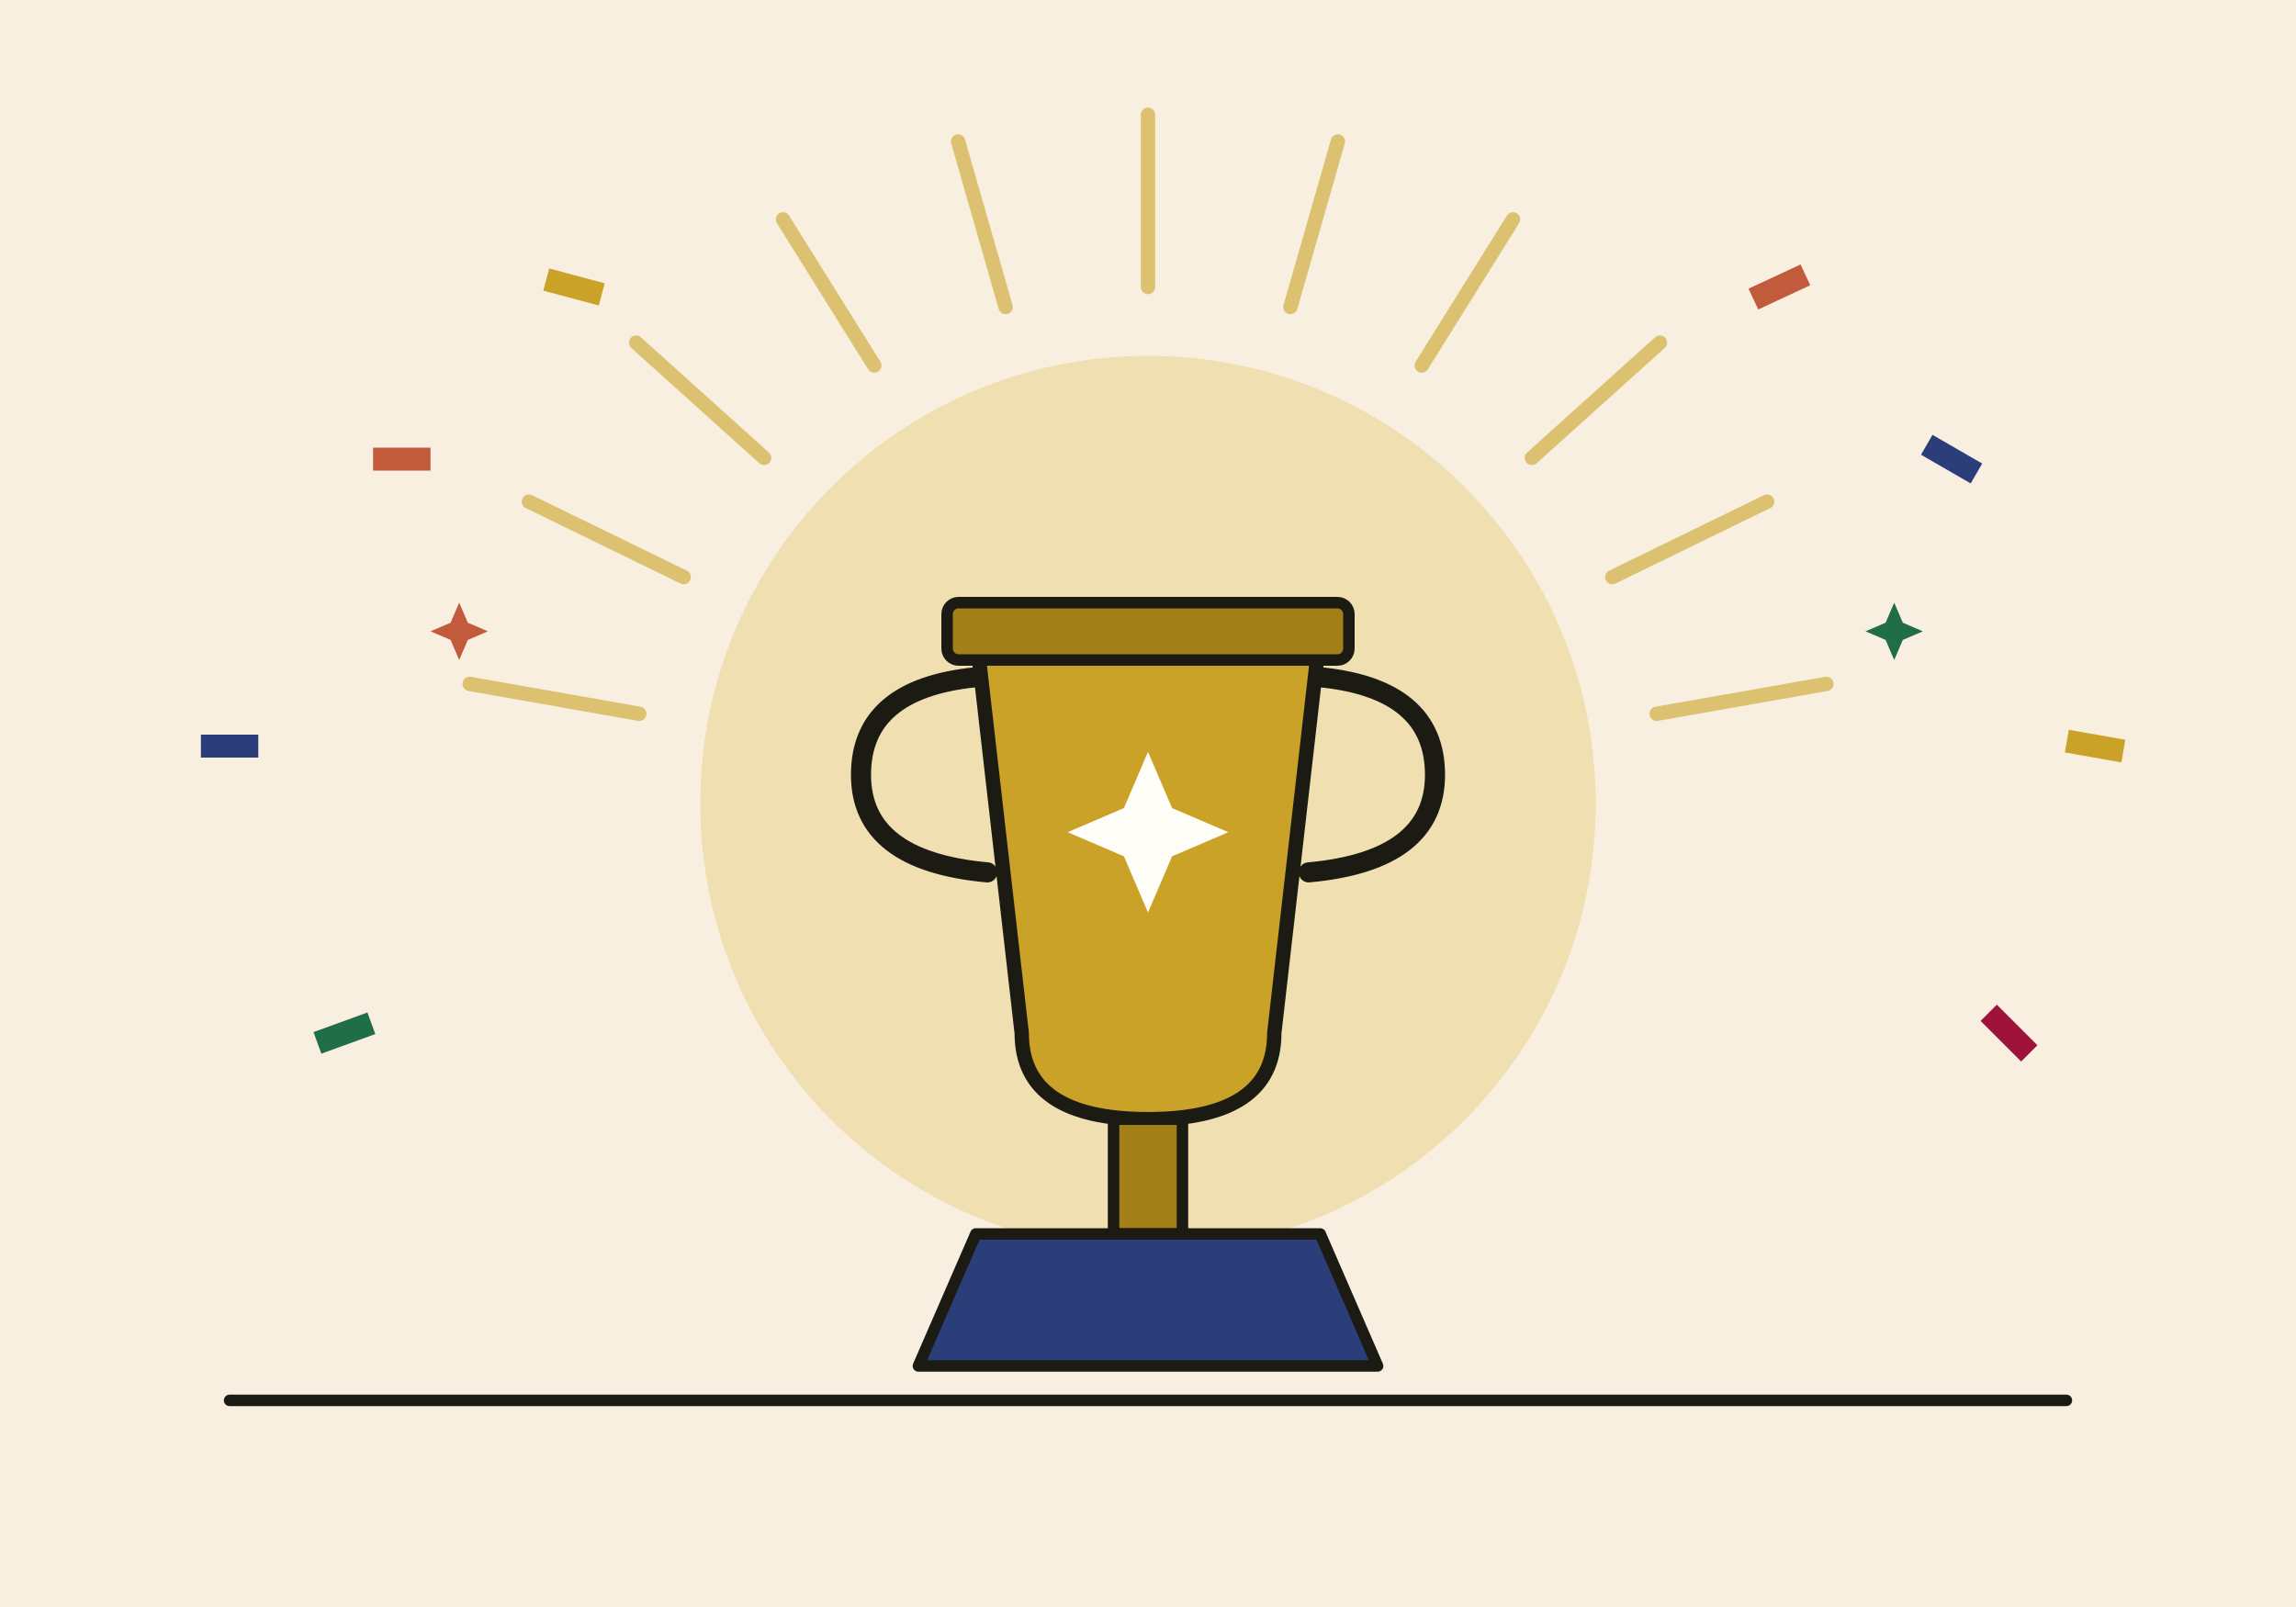
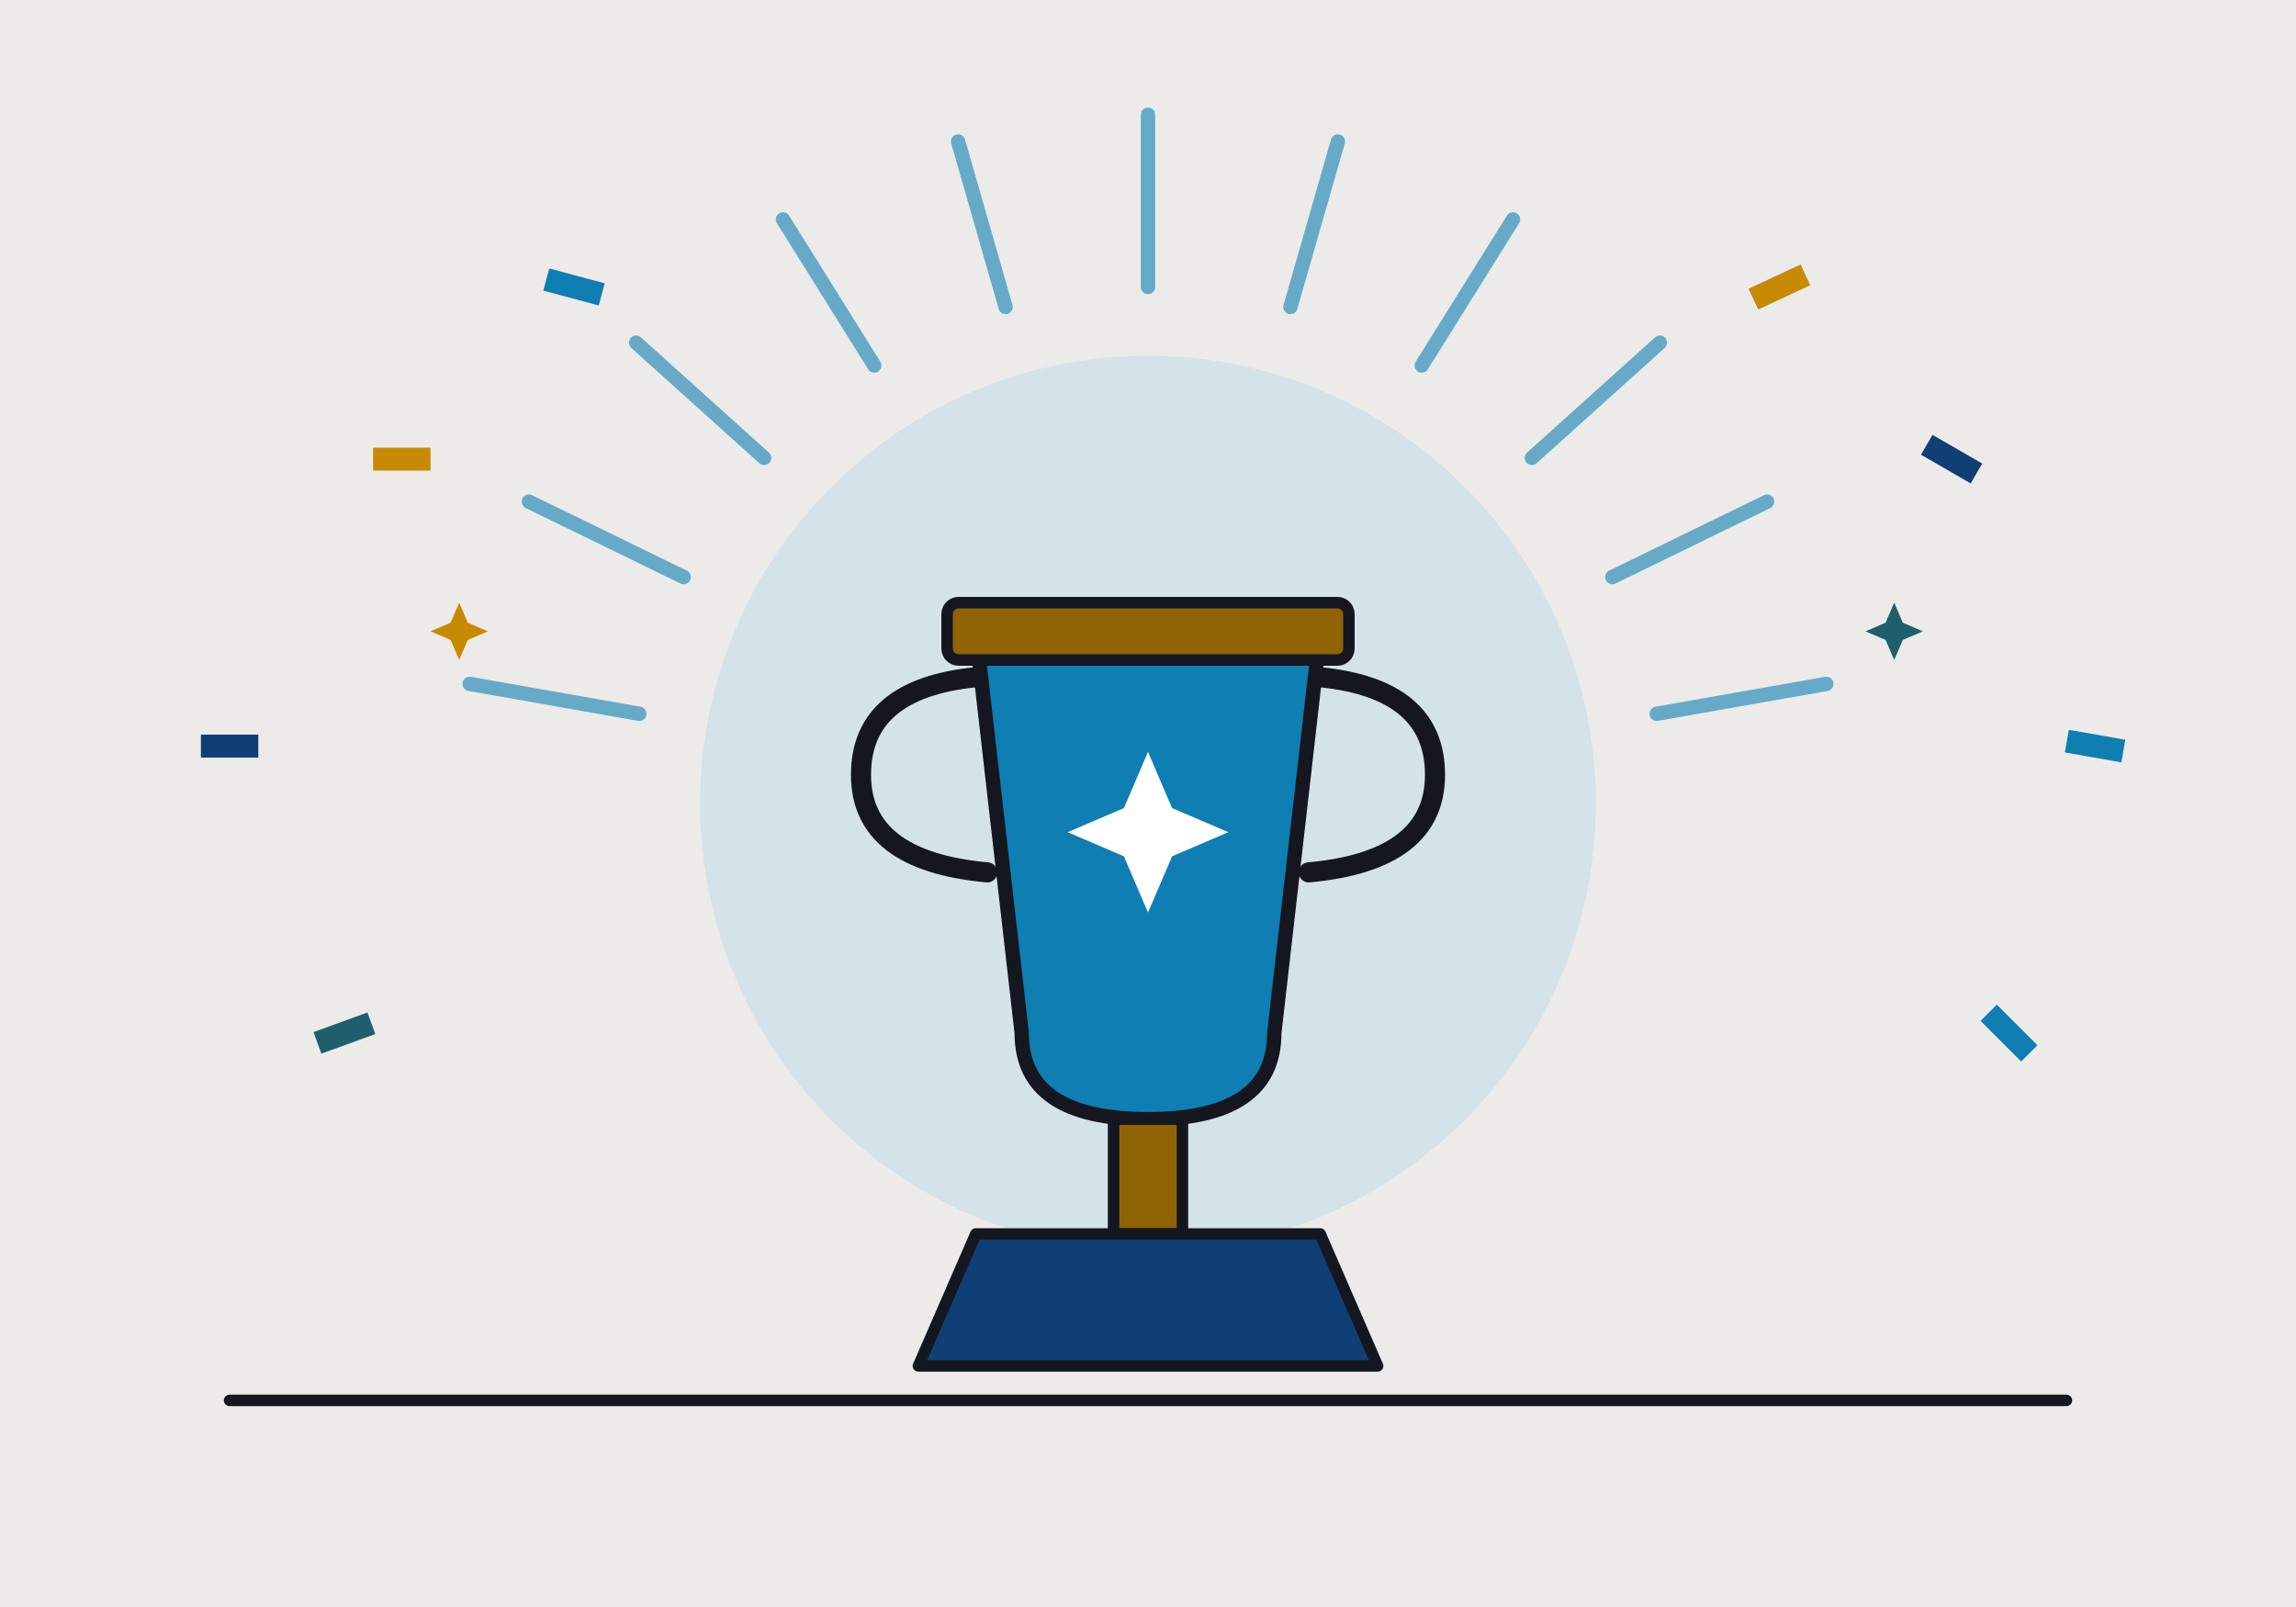
<svg xmlns="http://www.w3.org/2000/svg" viewBox="0 0 400 280" width="400" height="280">
-   <rect width="400" height="280" fill="#F8EFE0" />
-   <line x1="111.37" y1="124.37" x2="81.82" y2="119.16" stroke="#C9A227" stroke-width="2.5" stroke-linecap="round" opacity="0.6" />
-   <line x1="119.11" y1="100.55" x2="92.14" y2="87.4" stroke="#C9A227" stroke-width="2.5" stroke-linecap="round" opacity="0.6" />
-   <line x1="133.12" y1="79.78" x2="110.82" y2="59.7" stroke="#C9A227" stroke-width="2.5" stroke-linecap="round" opacity="0.6" />
-   <line x1="152.31" y1="63.68" x2="136.41" y2="38.23" stroke="#C9A227" stroke-width="2.5" stroke-linecap="round" opacity="0.6" />
-   <line x1="175.19" y1="53.49" x2="166.92" y2="24.65" stroke="#C9A227" stroke-width="2.5" stroke-linecap="round" opacity="0.6" />
-   <line x1="200" y1="50" x2="200" y2="20" stroke="#C9A227" stroke-width="2.5" stroke-linecap="round" opacity="0.6" />
-   <line x1="224.81" y1="53.49" x2="233.08" y2="24.65" stroke="#C9A227" stroke-width="2.5" stroke-linecap="round" opacity="0.6" />
-   <line x1="247.69" y1="63.68" x2="263.59" y2="38.23" stroke="#C9A227" stroke-width="2.5" stroke-linecap="round" opacity="0.6" />
-   <line x1="266.88" y1="79.78" x2="289.18" y2="59.7" stroke="#C9A227" stroke-width="2.5" stroke-linecap="round" opacity="0.6" />
-   <line x1="280.89" y1="100.55" x2="307.86" y2="87.4" stroke="#C9A227" stroke-width="2.5" stroke-linecap="round" opacity="0.6" />
-   <line x1="288.63" y1="124.37" x2="318.18" y2="119.16" stroke="#C9A227" stroke-width="2.5" stroke-linecap="round" opacity="0.6" />
-   <circle cx="200" cy="140" r="78" fill="#E8CF7F" opacity="0.5" />
+   <rect width="400" height="280" fill="#ECEBE9" />
+   <line x1="111.37" y1="124.37" x2="81.82" y2="119.16" stroke="#0E7EB3" stroke-width="2.5" stroke-linecap="round" opacity="0.6" />
+   <line x1="119.11" y1="100.55" x2="92.14" y2="87.4" stroke="#0E7EB3" stroke-width="2.5" stroke-linecap="round" opacity="0.6" />
+   <line x1="133.12" y1="79.78" x2="110.82" y2="59.7" stroke="#0E7EB3" stroke-width="2.5" stroke-linecap="round" opacity="0.6" />
+   <line x1="152.31" y1="63.68" x2="136.41" y2="38.23" stroke="#0E7EB3" stroke-width="2.5" stroke-linecap="round" opacity="0.6" />
+   <line x1="175.19" y1="53.49" x2="166.92" y2="24.65" stroke="#0E7EB3" stroke-width="2.5" stroke-linecap="round" opacity="0.6" />
+   <line x1="200" y1="50" x2="200" y2="20" stroke="#0E7EB3" stroke-width="2.5" stroke-linecap="round" opacity="0.6" />
+   <line x1="224.81" y1="53.49" x2="233.08" y2="24.65" stroke="#0E7EB3" stroke-width="2.5" stroke-linecap="round" opacity="0.6" />
+   <line x1="247.69" y1="63.68" x2="263.59" y2="38.23" stroke="#0E7EB3" stroke-width="2.5" stroke-linecap="round" opacity="0.6" />
+   <line x1="266.88" y1="79.78" x2="289.18" y2="59.7" stroke="#0E7EB3" stroke-width="2.5" stroke-linecap="round" opacity="0.6" />
+   <line x1="280.89" y1="100.55" x2="307.86" y2="87.4" stroke="#0E7EB3" stroke-width="2.5" stroke-linecap="round" opacity="0.6" />
+   <line x1="288.63" y1="124.37" x2="318.18" y2="119.16" stroke="#0E7EB3" stroke-width="2.5" stroke-linecap="round" opacity="0.6" />
+   <circle cx="200" cy="140" r="78" fill="#BBD9E9" opacity="0.5" />
  <g transform="translate(70 80) rotate(0)">
-     <rect x="-5" y="-2" width="10" height="4" fill="#C25A3C" />
+     <rect x="-5" y="-2" width="10" height="4" fill="#C78A04" />
  </g>
  <g transform="translate(340 80) rotate(30)">
-     <rect x="-5" y="-2" width="10" height="4" fill="#2C3E7A" />
+     <rect x="-5" y="-2" width="10" height="4" fill="#0F3F75" />
  </g>
  <g transform="translate(60 180) rotate(-20)">
-     <rect x="-5" y="-2" width="10" height="4" fill="#1F6E48" />
+     <rect x="-5" y="-2" width="10" height="4" fill="#1F5F6B" />
  </g>
  <g transform="translate(350 180) rotate(45)">
-     <rect x="-5" y="-2" width="10" height="4" fill="#9F1239" />
+     <rect x="-5" y="-2" width="10" height="4" fill="#0E7EB3" />
  </g>
  <g transform="translate(100 50) rotate(15)">
-     <rect x="-5" y="-2" width="10" height="4" fill="#C9A227" />
+     <rect x="-5" y="-2" width="10" height="4" fill="#0E7EB3" />
  </g>
  <g transform="translate(310 50) rotate(-25)">
-     <rect x="-5" y="-2" width="10" height="4" fill="#C25A3C" />
+     <rect x="-5" y="-2" width="10" height="4" fill="#C78A04" />
  </g>
  <g transform="translate(40 130) rotate(0)">
-     <rect x="-5" y="-2" width="10" height="4" fill="#2C3E7A" />
+     <rect x="-5" y="-2" width="10" height="4" fill="#0F3F75" />
  </g>
  <g transform="translate(365 130) rotate(10)">
-     <rect x="-5" y="-2" width="10" height="4" fill="#C9A227" />
+     <rect x="-5" y="-2" width="10" height="4" fill="#0E7EB3" />
  </g>
-   <path d="M80 105 L81.5 108.5 L85 110 L81.5 111.5 L80 115 L78.5 111.5 L75 110 L78.5 108.5 Z" fill="#C25A3C" />
-   <path d="M330 105 L331.5 108.5 L335 110 L331.5 111.5 L330 115 L328.5 111.5 L325 110 L328.5 108.5 Z" fill="#1F6E48" />
-   <path d="M170 110 L230 110 L222 180 Q 222 195 200 195 Q 178 195 178 180 Z" fill="#C9A227" stroke="#1B1B14" stroke-width="2.5" stroke-linejoin="round" />
-   <rect x="165" y="105" width="70" height="10" rx="2" fill="#A37F18" stroke="#1B1B14" stroke-width="2" />
-   <path d="M170 118 Q 150 120 150 135 Q 150 150 172 152" fill="none" stroke="#1B1B14" stroke-width="3.5" stroke-linecap="round" />
-   <path d="M230 118 Q 250 120 250 135 Q 250 150 228 152" fill="none" stroke="#1B1B14" stroke-width="3.5" stroke-linecap="round" />
-   <path d="M200 131 L204.2 140.8 L214 145 L204.2 149.2 L200 159 L195.8 149.2 L186 145 L195.8 140.8 Z" fill="#FFFDF8" />
-   <rect x="194" y="195" width="12" height="20" fill="#A37F18" stroke="#1B1B14" stroke-width="2" />
-   <path d="M170 215 L230 215 L240 238 L160 238 Z" fill="#2C3E7A" stroke="#1B1B14" stroke-width="2" stroke-linejoin="round" />
-   <line x1="40" y1="244" x2="360" y2="244" stroke="#1B1B14" stroke-width="2" stroke-linecap="round" />
+   <path d="M80 105 L81.5 108.5 L85 110 L81.5 111.5 L80 115 L78.5 111.5 L75 110 L78.5 108.5 Z" fill="#C78A04" />
+   <path d="M330 105 L331.5 108.5 L335 110 L331.5 111.5 L330 115 L328.5 111.5 L325 110 L328.5 108.5 Z" fill="#1F5F6B" />
+   <path d="M170 110 L230 110 L222 180 Q 222 195 200 195 Q 178 195 178 180 Z" fill="#0E7EB3" stroke="#14171F" stroke-width="2.5" stroke-linejoin="round" />
+   <rect x="165" y="105" width="70" height="10" rx="2" fill="#8F6203" stroke="#14171F" stroke-width="2" />
+   <path d="M170 118 Q 150 120 150 135 Q 150 150 172 152" fill="none" stroke="#14171F" stroke-width="3.5" stroke-linecap="round" />
+   <path d="M230 118 Q 250 120 250 135 Q 250 150 228 152" fill="none" stroke="#14171F" stroke-width="3.5" stroke-linecap="round" />
+   <path d="M200 131 L204.2 140.8 L214 145 L204.2 149.2 L200 159 L195.8 149.2 L186 145 L195.8 140.8 Z" fill="#FFFFFF" />
+   <rect x="194" y="195" width="12" height="20" fill="#8F6203" stroke="#14171F" stroke-width="2" />
+   <path d="M170 215 L230 215 L240 238 L160 238 Z" fill="#0F3F75" stroke="#14171F" stroke-width="2" stroke-linejoin="round" />
+   <line x1="40" y1="244" x2="360" y2="244" stroke="#14171F" stroke-width="2" stroke-linecap="round" />
</svg>
